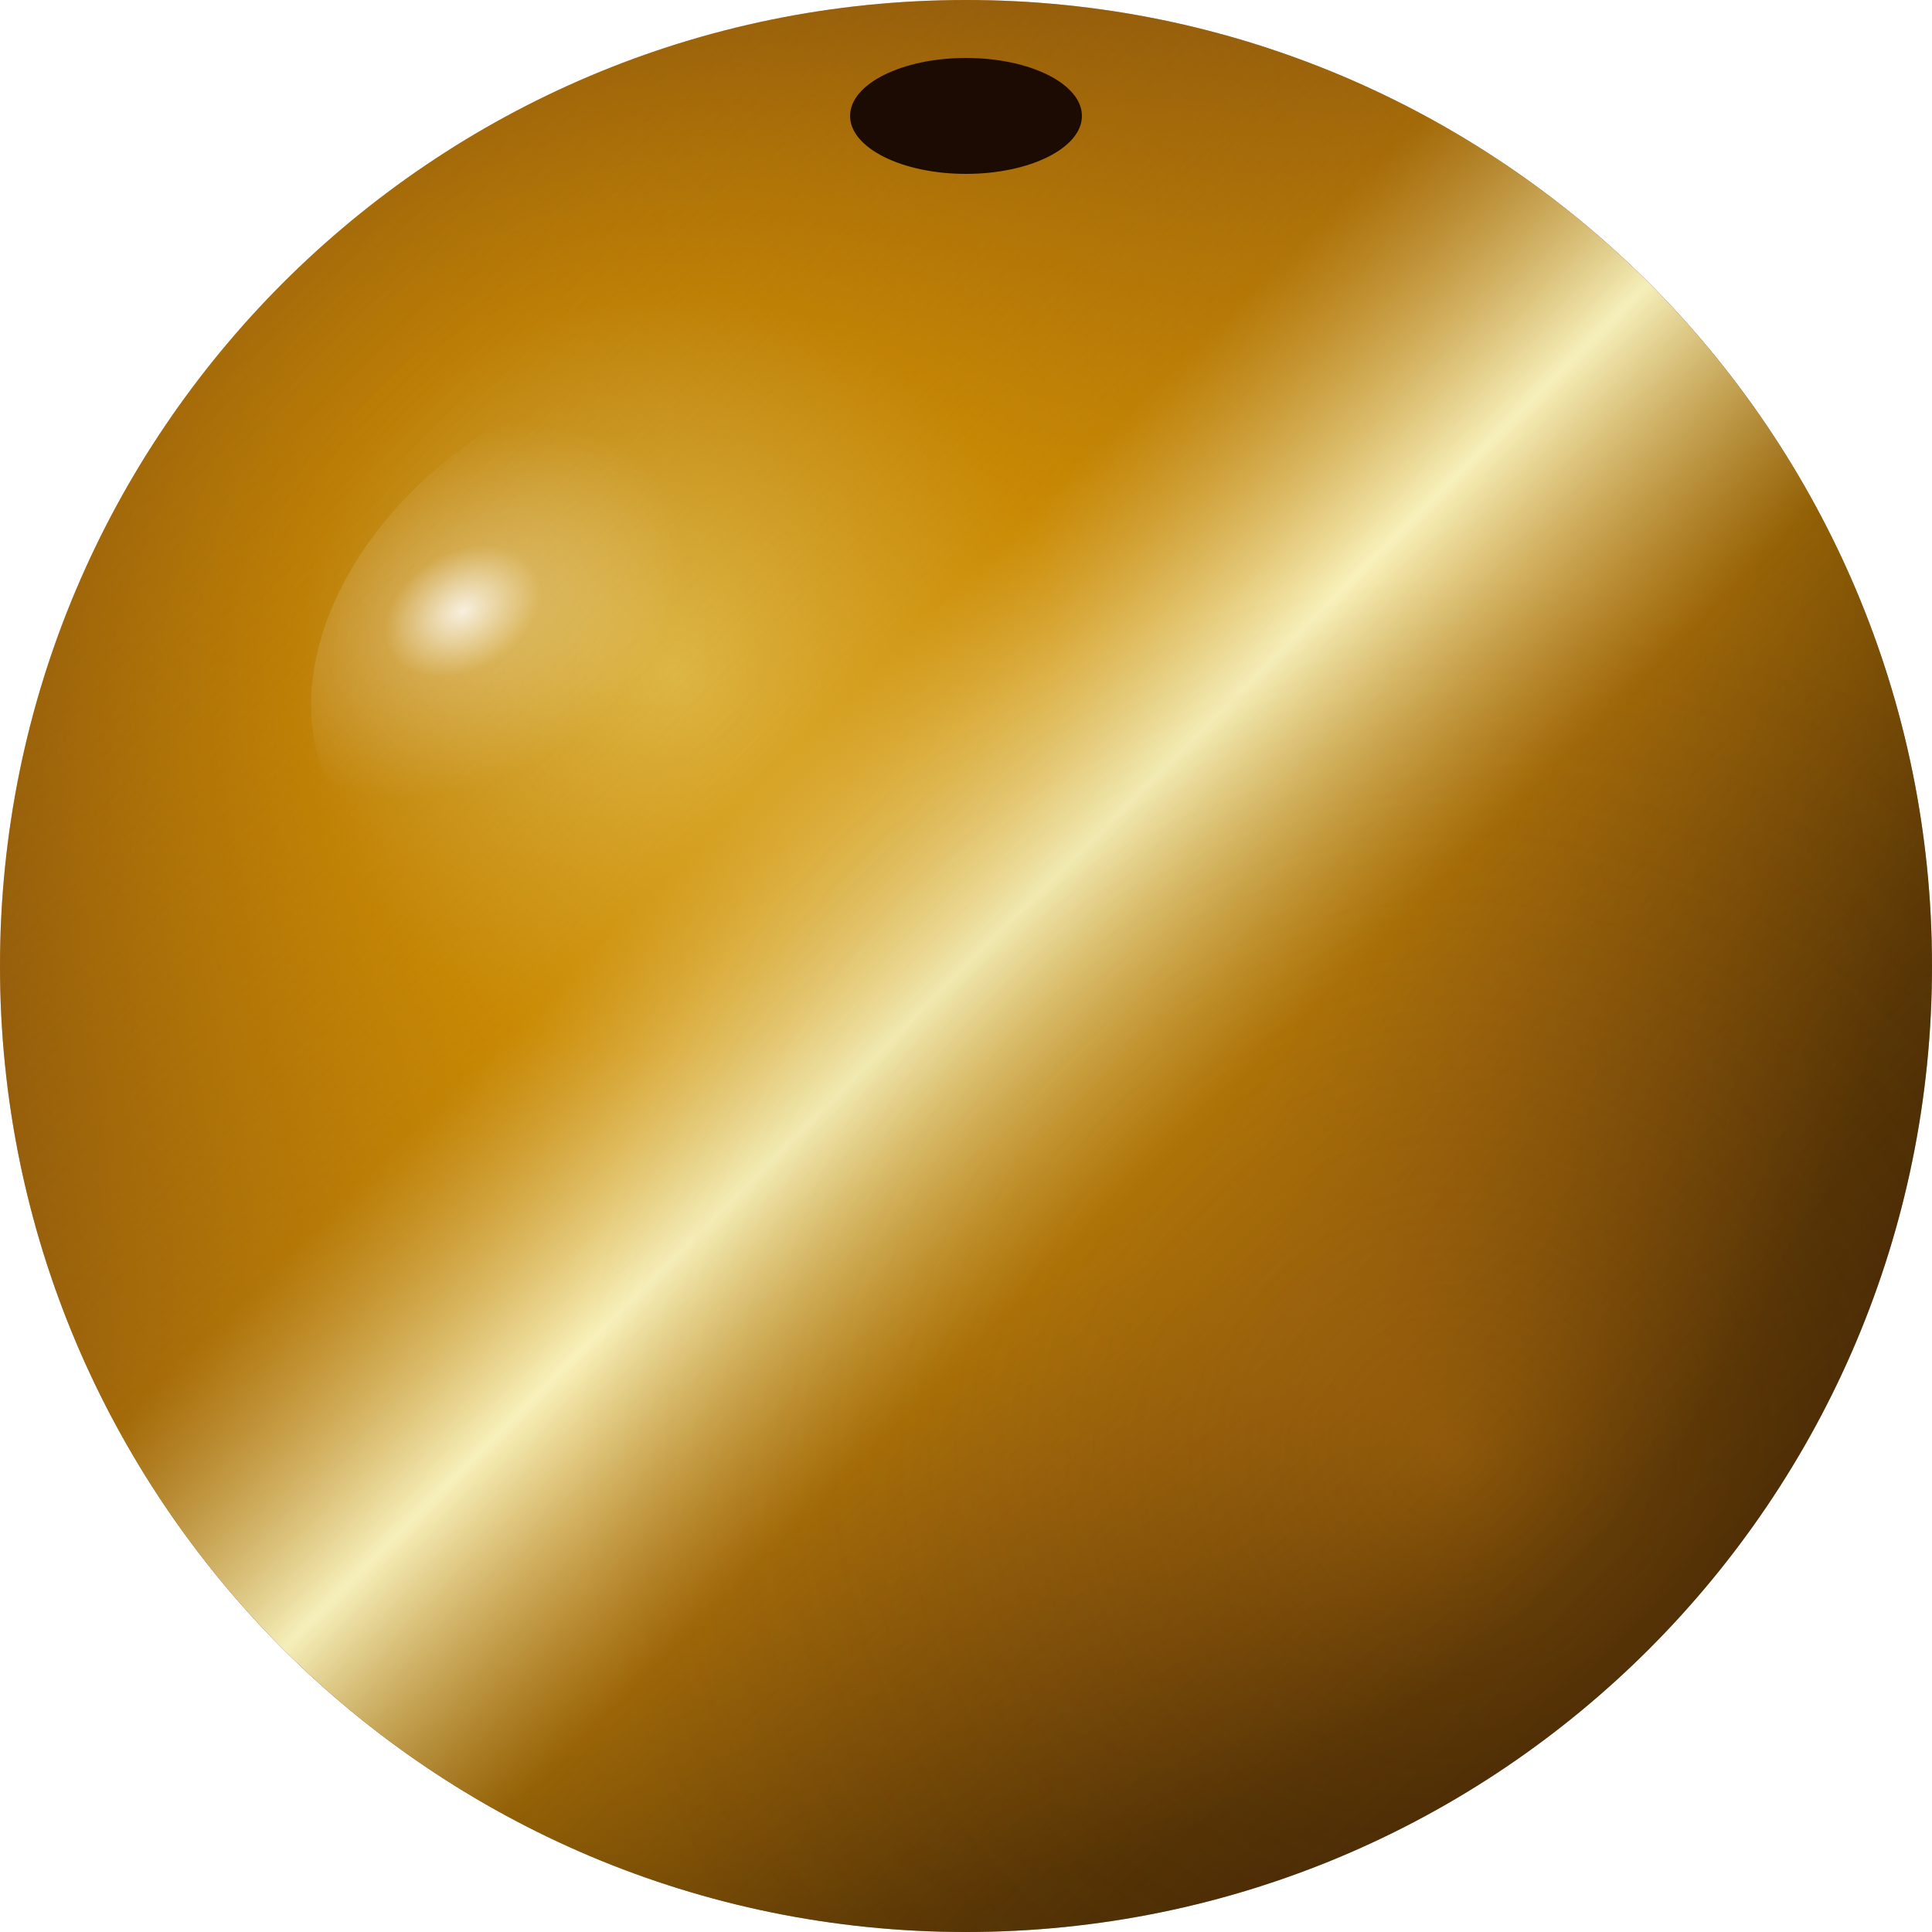
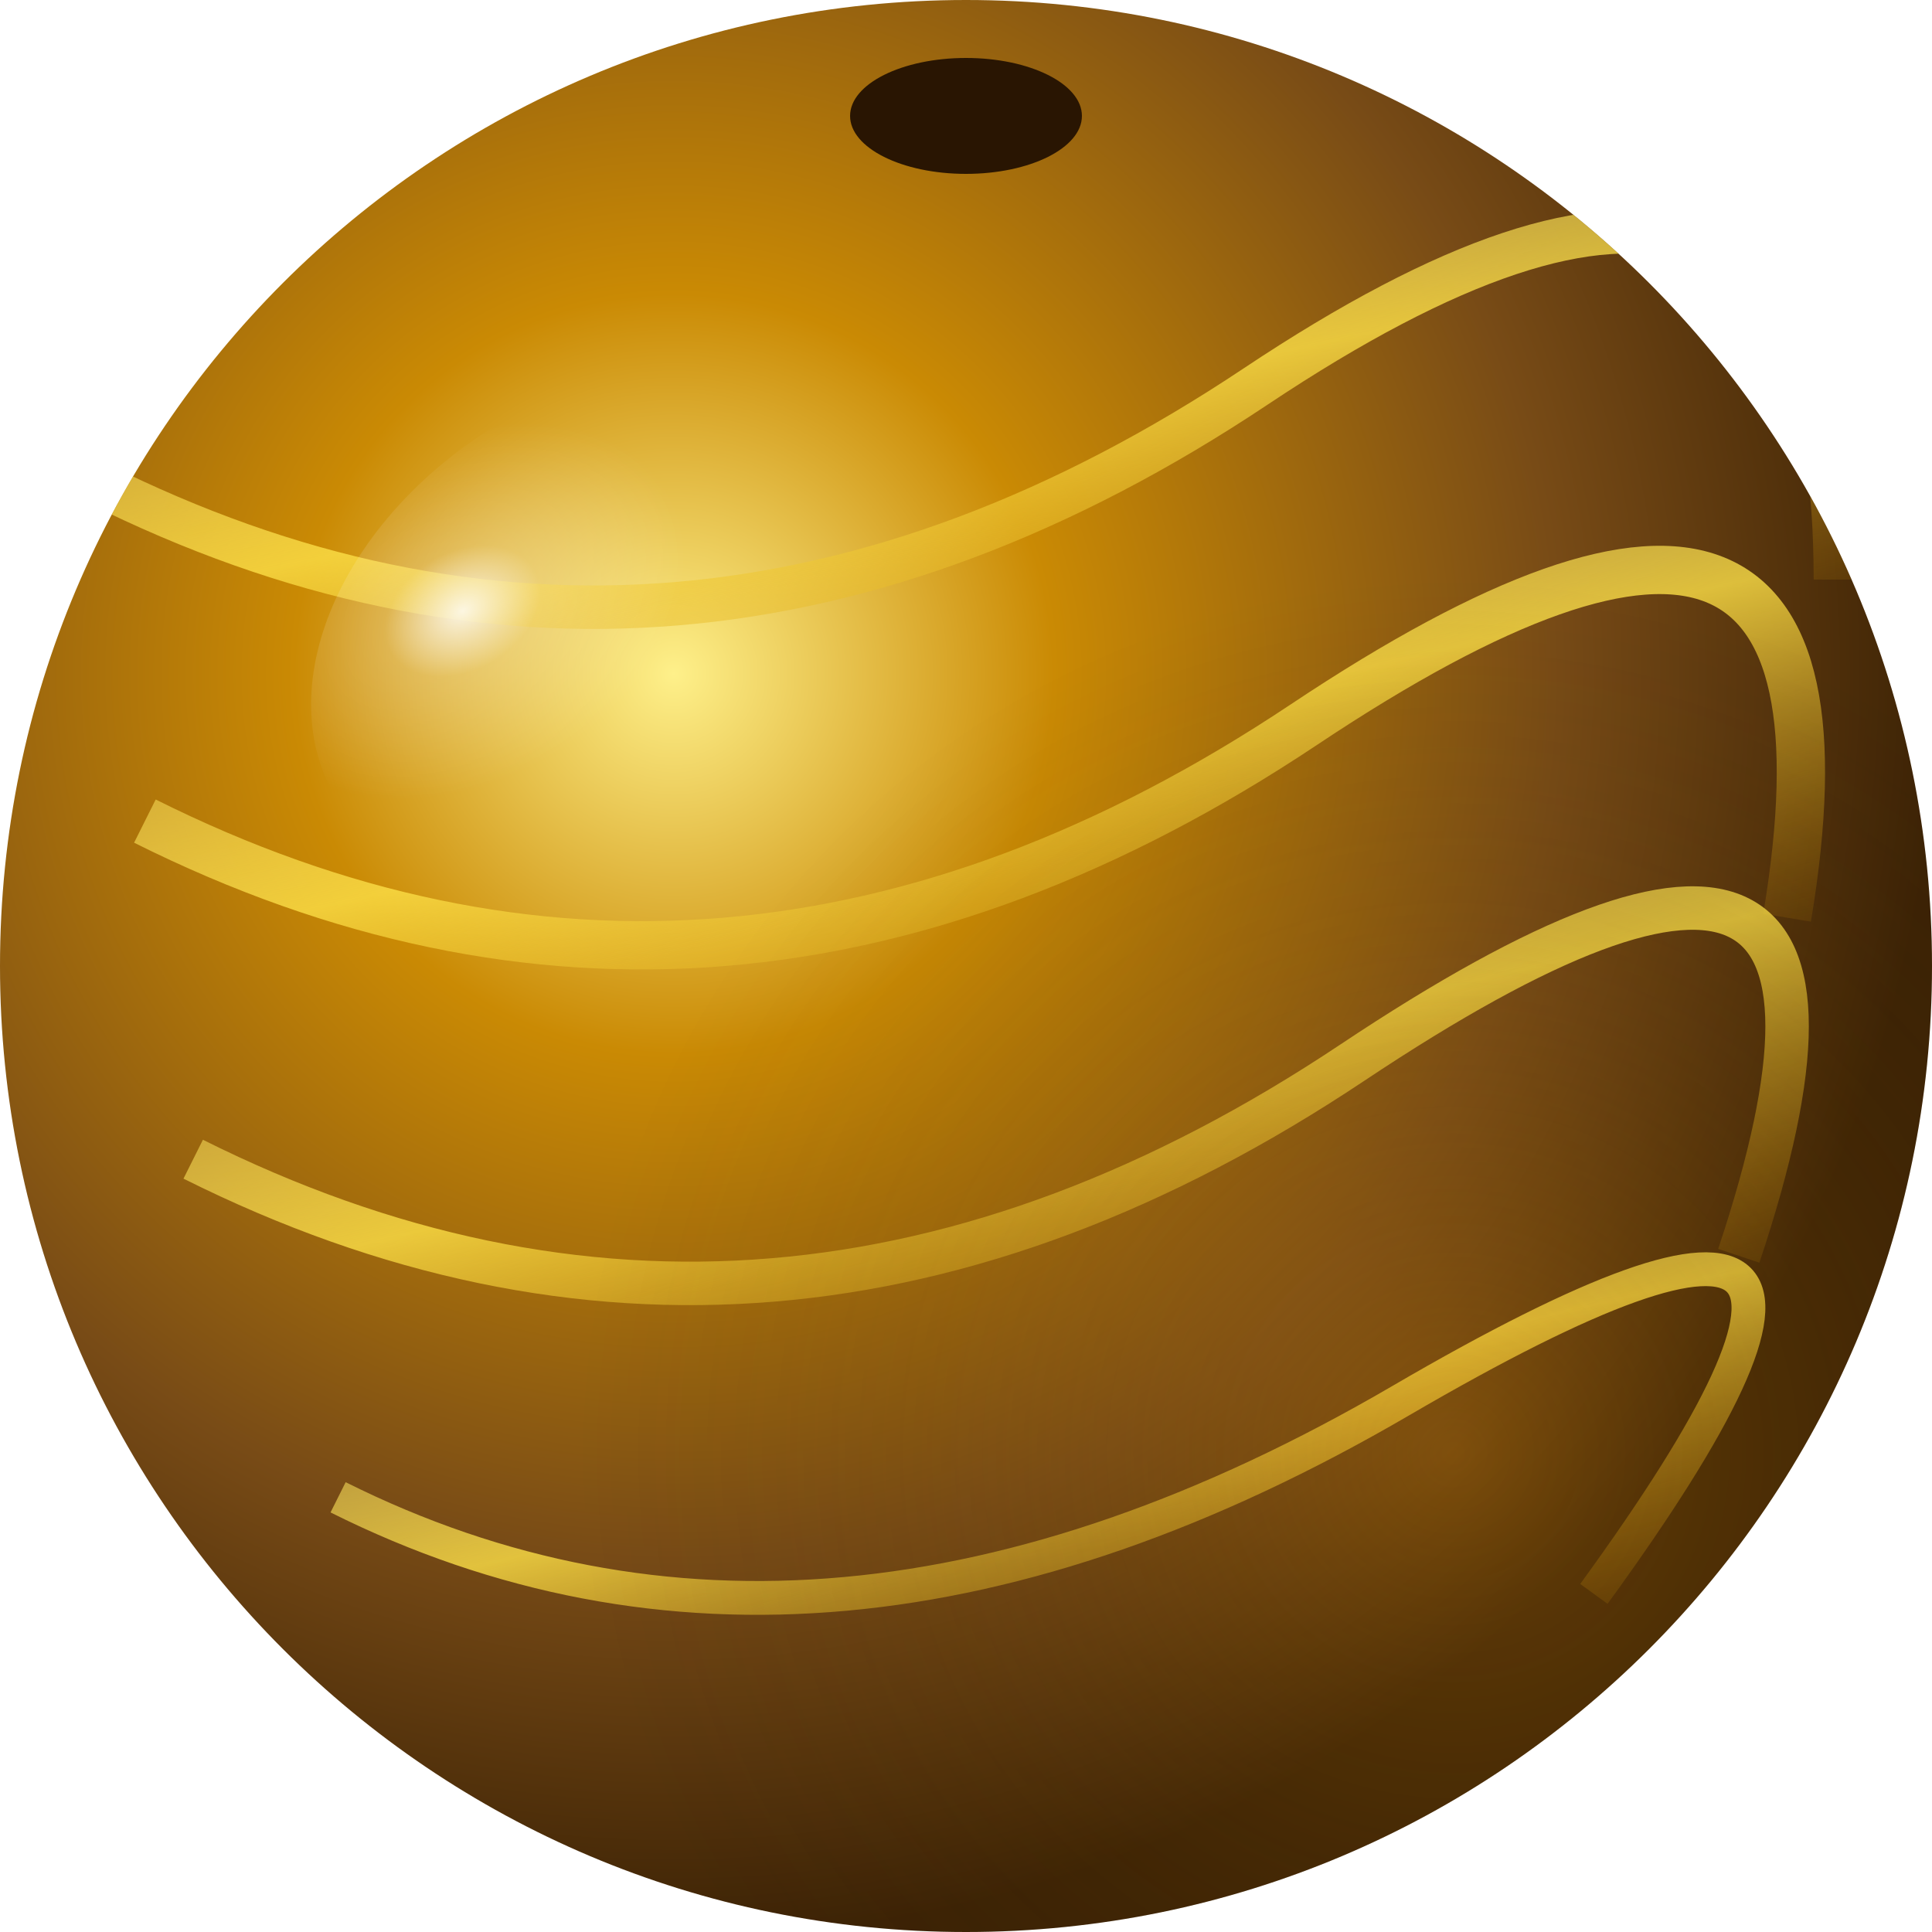
<svg xmlns="http://www.w3.org/2000/svg" viewBox="0 0 200 200" width="200" height="200">
  <defs>
    <radialGradient id="specularGlow" cx="30%" cy="30%" r="35%">
      <stop offset="0%" stop-color="#ffffff" stop-opacity="0.85" />
      <stop offset="35%" stop-color="#ffffff" stop-opacity="0.2" />
      <stop offset="100%" stop-color="#ffffff" stop-opacity="0" />
    </radialGradient>
    <radialGradient id="bounceGlow" cx="75%" cy="75%" r="45%">
      <stop offset="0%" stop-color="#f59e0b" stop-opacity="0.25" />
      <stop offset="100%" stop-color="#000000" stop-opacity="0" />
    </radialGradient>
    <clipPath id="beadClip">
      <circle cx="100" cy="100" r="100" />
    </clipPath>
  </defs>
  <g clip-path="url(#beadClip)">
    <defs>
-       <radialGradient id="tigerGrad" cx="35%" cy="35%" r="65%">
+       <radialGradient id="phoebeGrad" cx="35%" cy="35%" r="65%">
        <stop offset="0%" stop-color="#fef08a" />
        <stop offset="30%" stop-color="#ca8a04" />
-         <stop offset="70%" stop-color="#713f12" />
-         <stop offset="100%" stop-color="#291404" />
+         <stop offset="70%" stop-color="#784b16" />
+         <stop offset="100%" stop-color="#3d2305" />
      </radialGradient>
-       <linearGradient id="catEyeBand" x1="0%" y1="0%" x2="100%" y2="100%">
-         <stop offset="0%" stop-color="#713f12" stop-opacity="0" />
-         <stop offset="40%" stop-color="#ca8a04" stop-opacity="0.6" />
-         <stop offset="50%" stop-color="#fef9c3" stop-opacity="0.95" />
-         <stop offset="60%" stop-color="#ca8a04" stop-opacity="0.6" />
-         <stop offset="100%" stop-color="#713f12" stop-opacity="0" />
+       <linearGradient id="waveFiber" x1="0%" y1="0%" x2="100%" y2="100%">
+         <stop offset="0%" stop-color="#fef08a" stop-opacity="0.1" />
+         <stop offset="50%" stop-color="#fde047" stop-opacity="0.8" />
+         <stop offset="100%" stop-color="#ca8a04" stop-opacity="0.1" />
      </linearGradient>
    </defs>
-     <rect width="200" height="200" fill="url(#tigerGrad)" />
-     <rect width="200" height="200" fill="url(#catEyeBand)" />
+     <rect width="200" height="200" fill="url(#phoebeGrad)" />
+     <path d="M 10 50 Q 70 80 130 40 T 190 60" stroke="url(#waveFiber)" stroke-width="4.5" fill="none" />
+     <path d="M 15 85 Q 75 115 135 75 T 185 95" stroke="url(#waveFiber)" stroke-width="5" fill="none" />
+     <path d="M 20 120 Q 80 150 140 110 T 180 130" stroke="url(#waveFiber)" stroke-width="4.5" fill="none" />
+     <path d="M 35 155 Q 85 180 145 145 T 165 165" stroke="url(#waveFiber)" stroke-width="3.5" fill="none" />
    <rect width="200" height="200" fill="url(#bounceGlow)" />
    <ellipse cx="65" cy="65" rx="35" ry="25" transform="rotate(-30 65 65)" fill="url(#specularGlow)" />
  </g>
-   <ellipse cx="100" cy="12" rx="12" ry="6" fill="#1c0b02" />
+   <ellipse cx="100" cy="12" rx="12" ry="6" fill="#291502" />
</svg>
